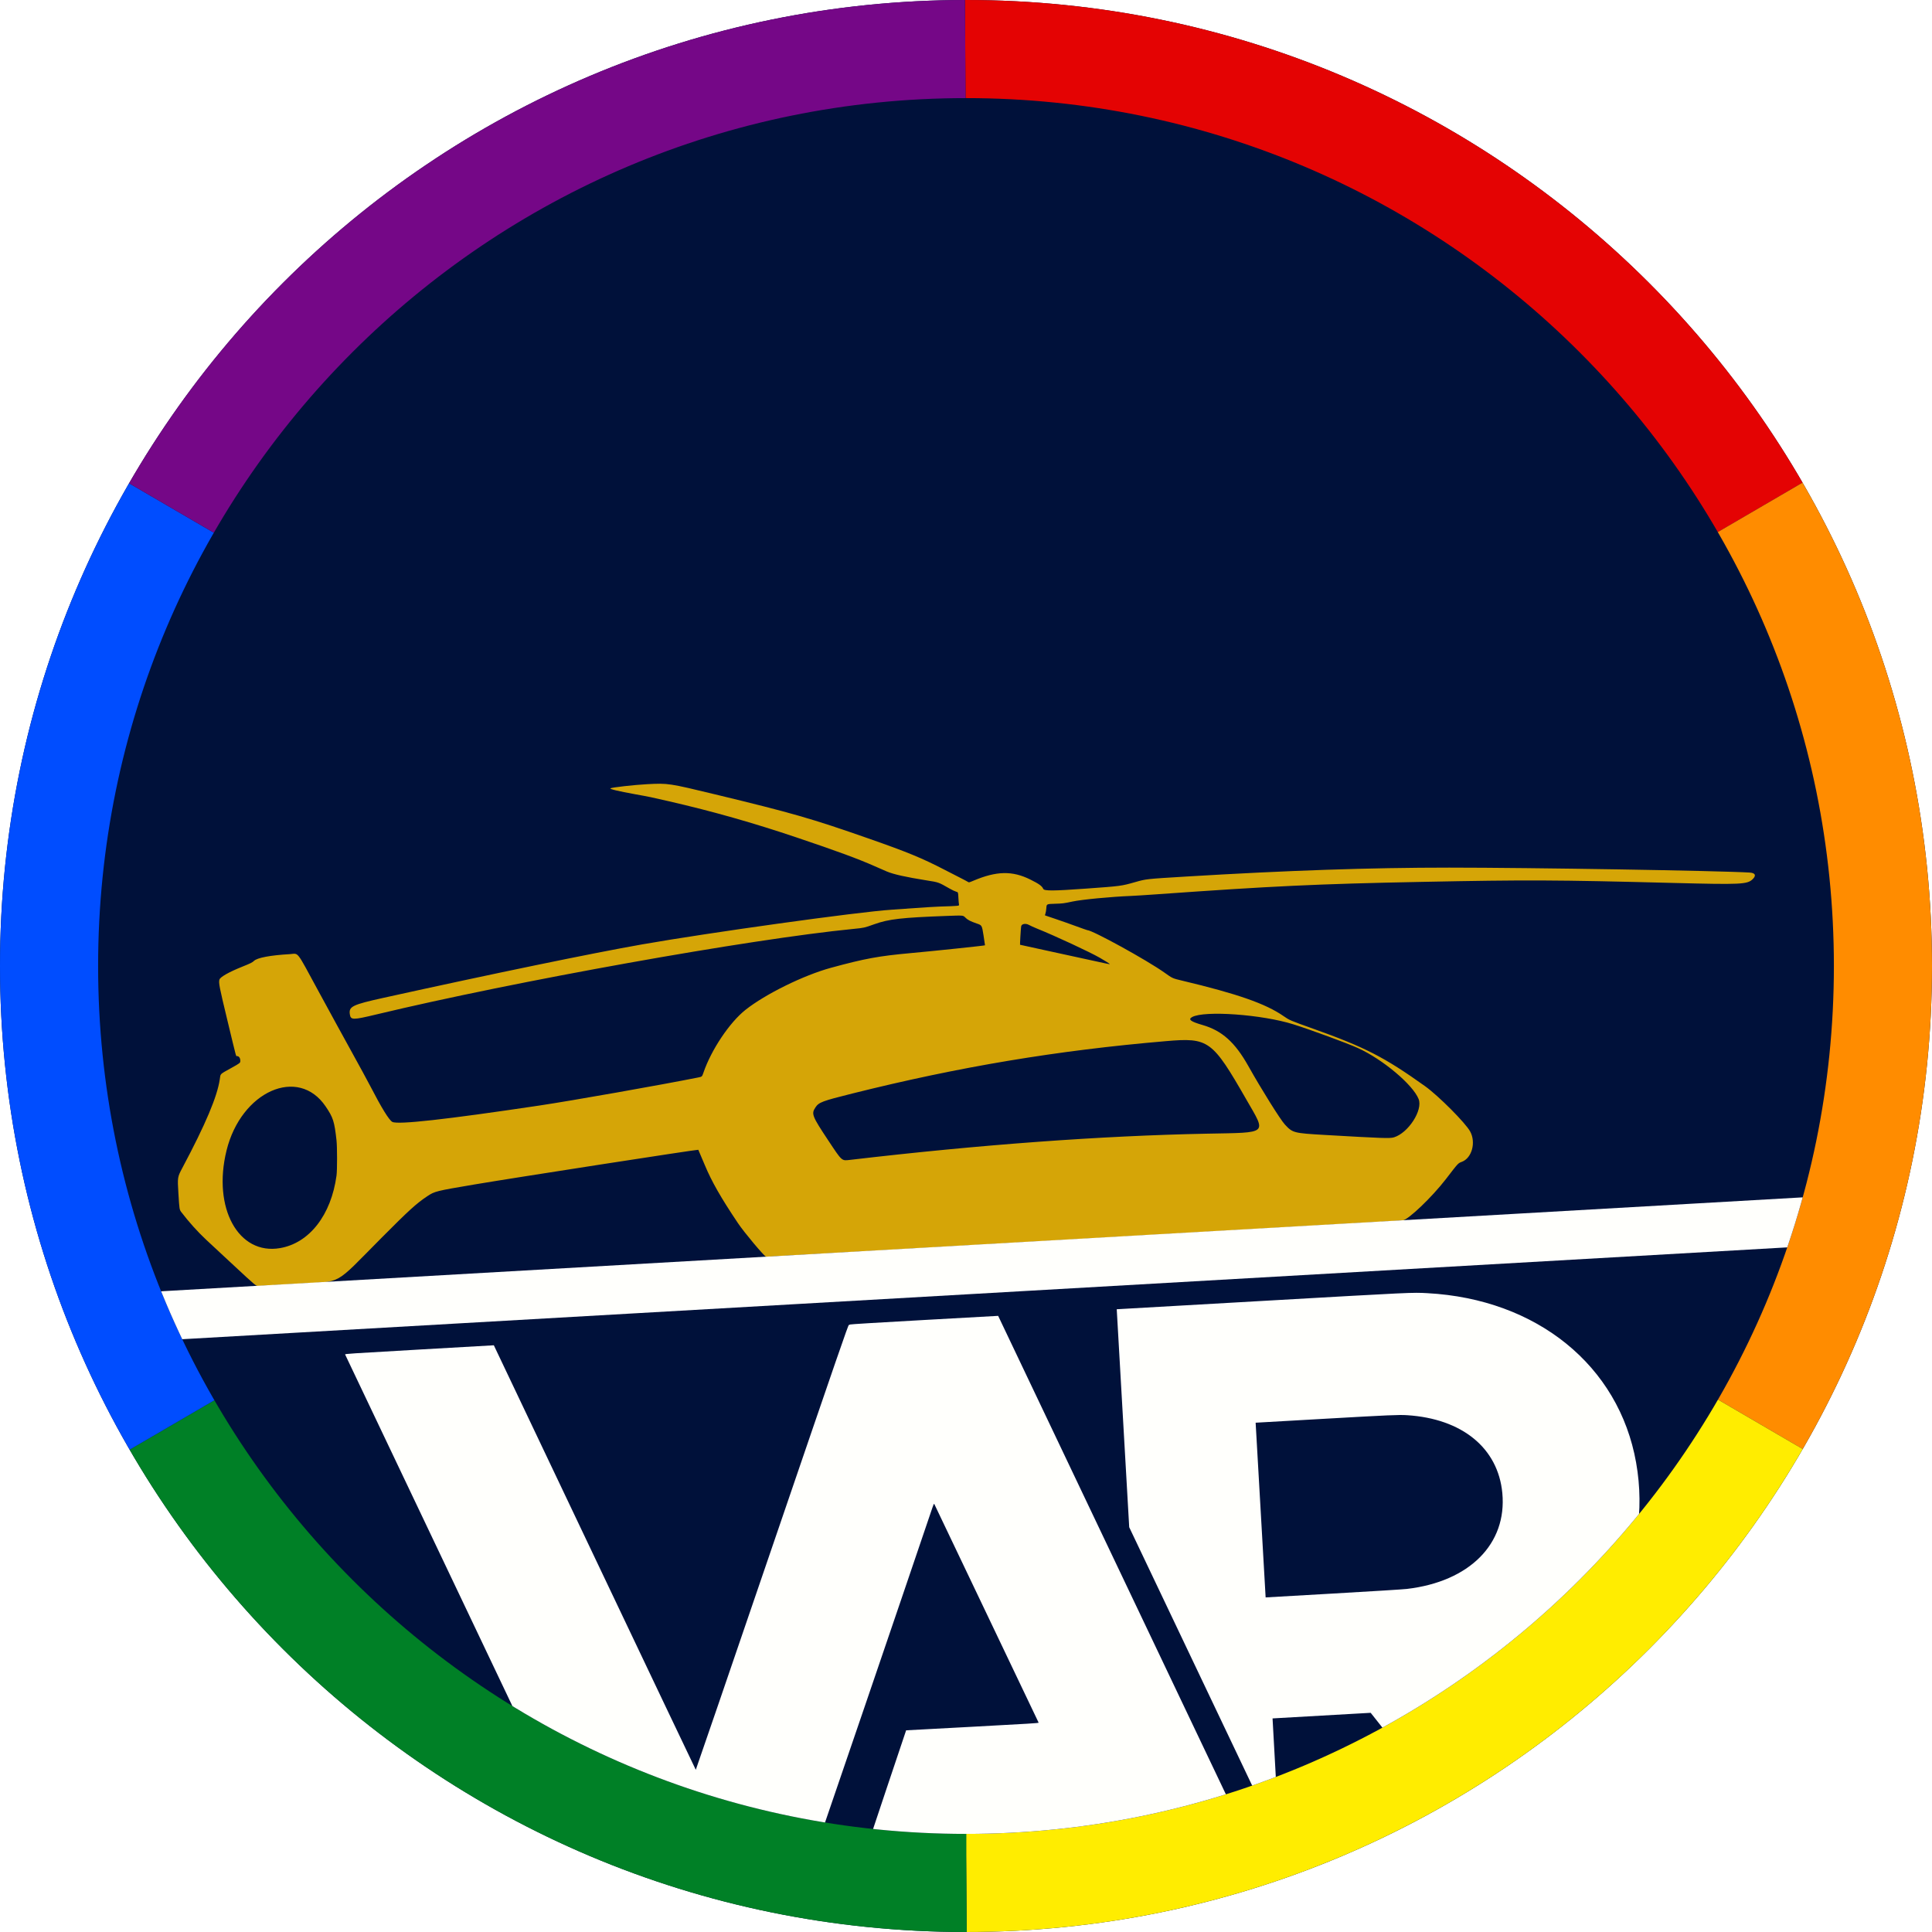
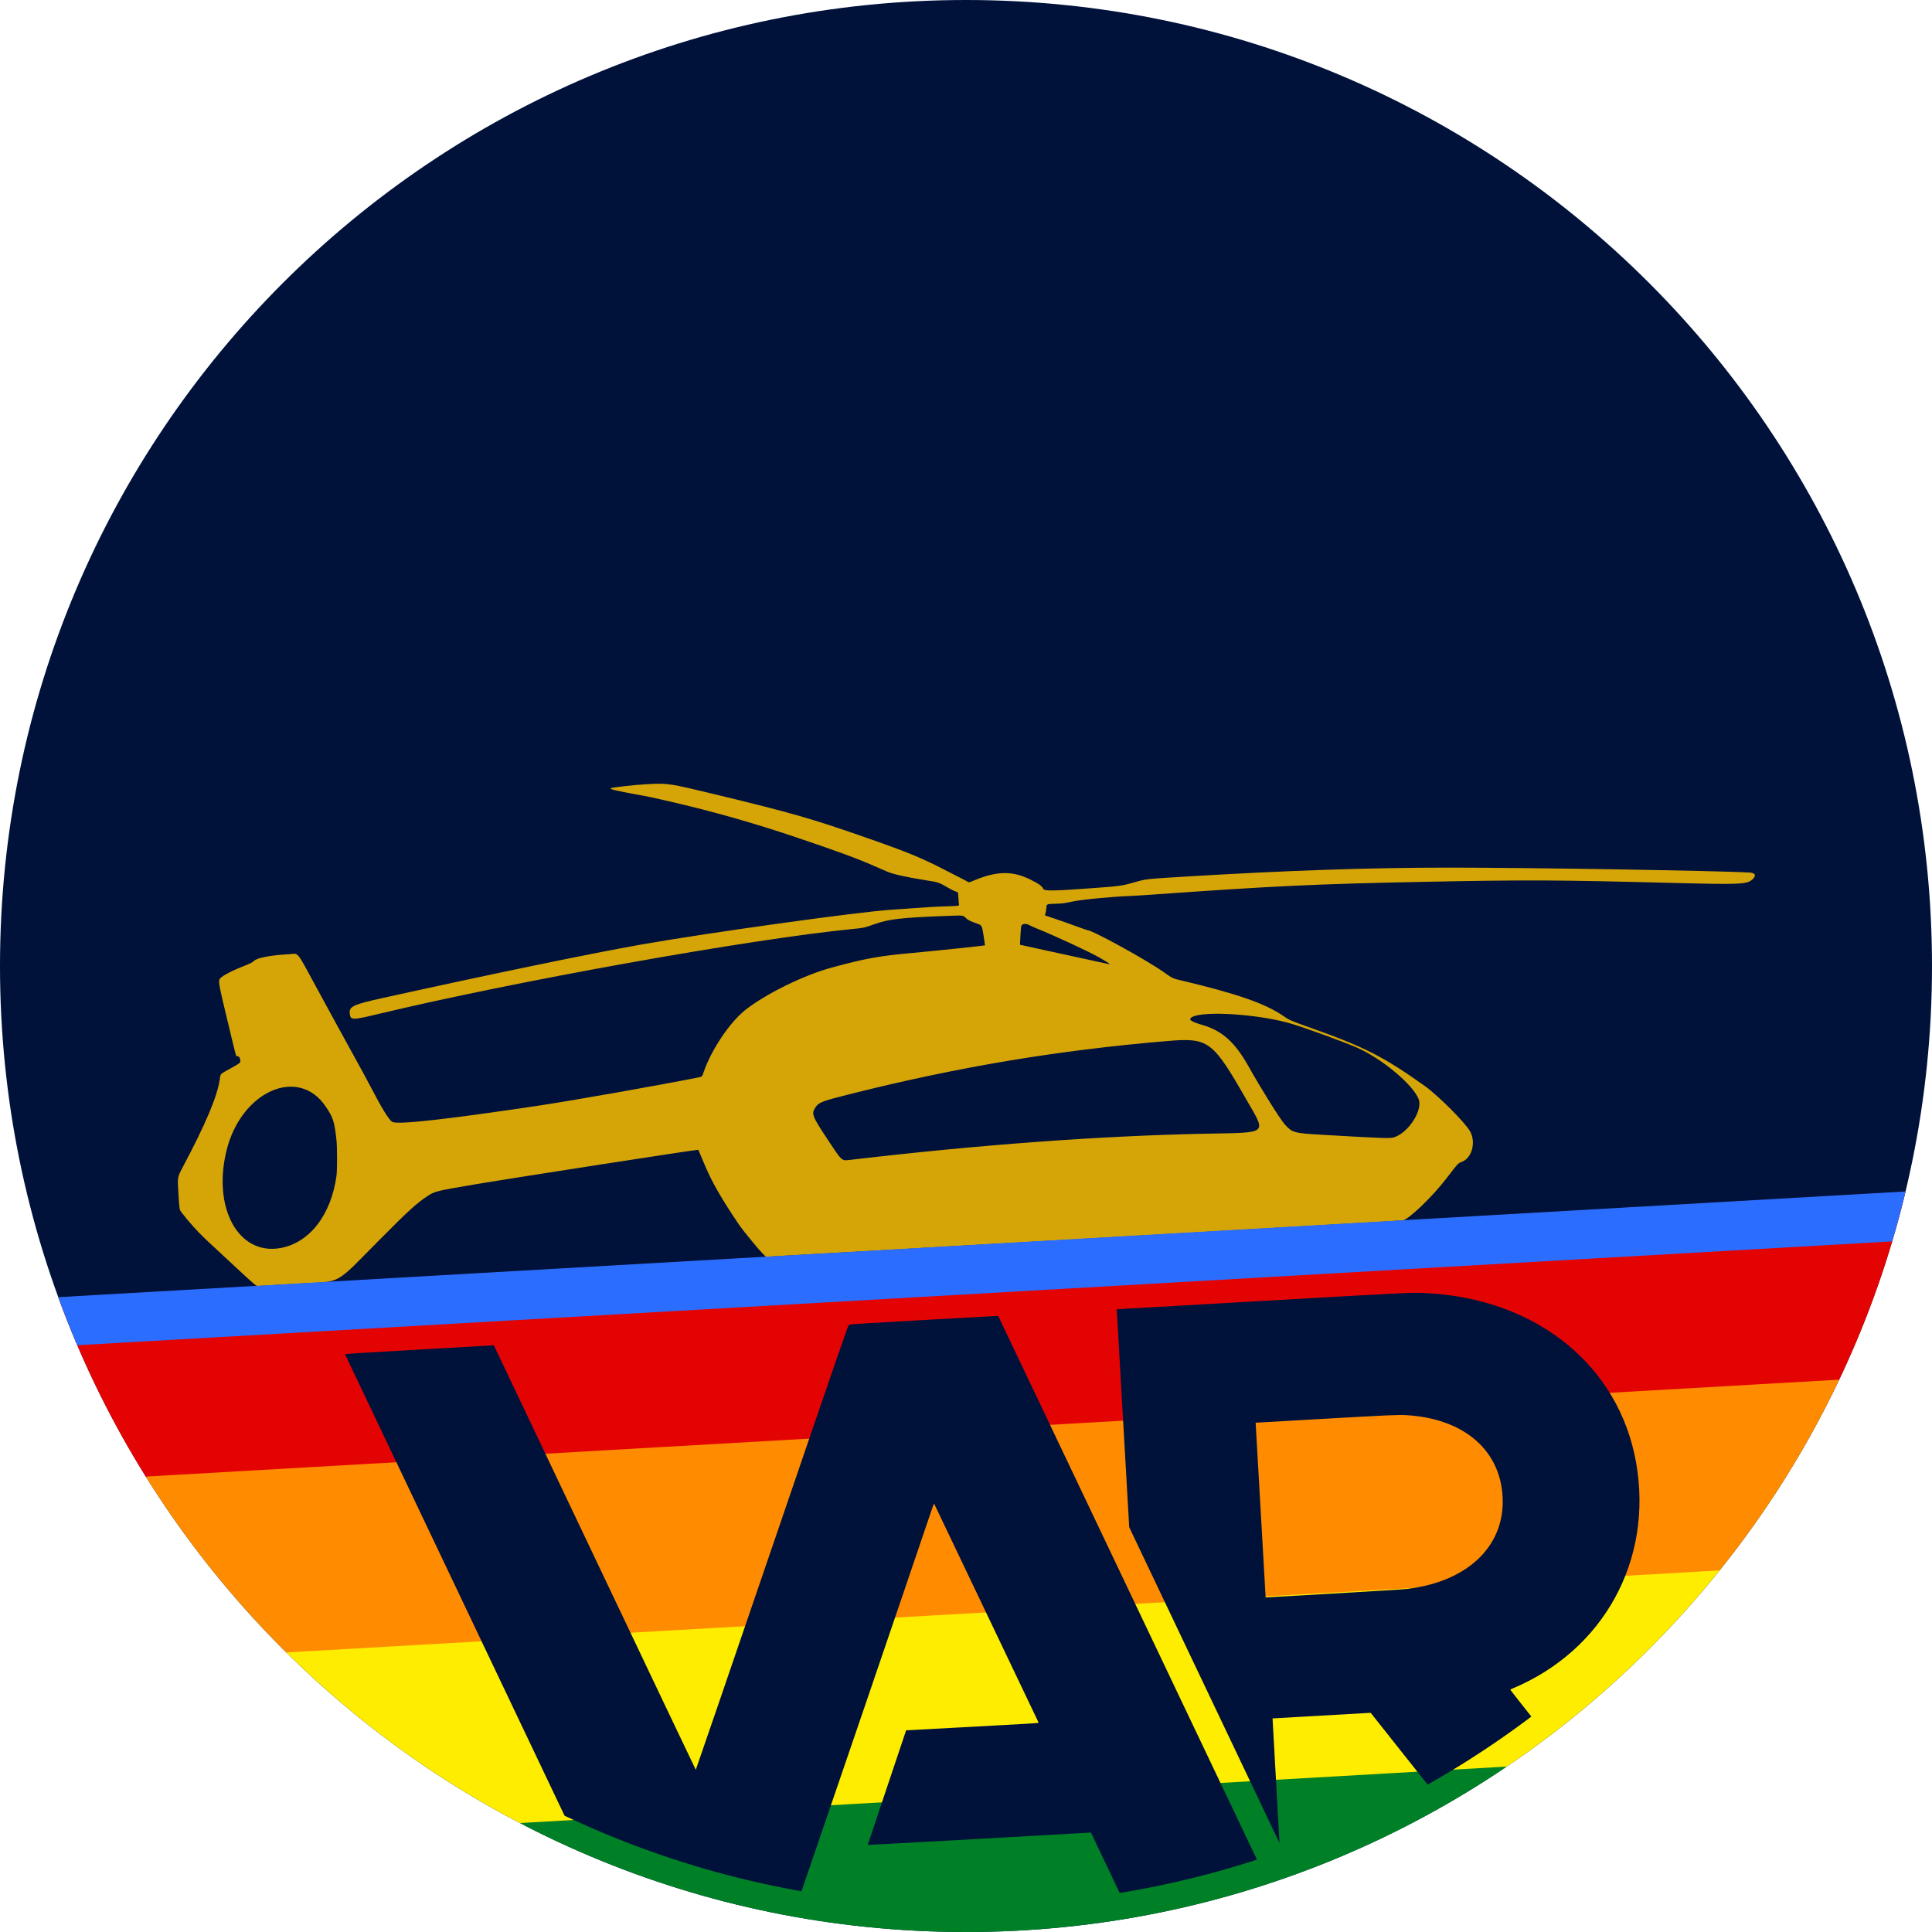
<svg xmlns="http://www.w3.org/2000/svg" viewBox="0 0 512 512" width="512" height="512">
  <defs>
    <clipPath id="e12">
      <circle cx="256" cy="256" r="256" />
    </clipPath>
  </defs>
  <g clip-path="url(#e12)">
    <circle cx="256" cy="256" r="256" fill="#00113A" />
-     <circle cx="256" cy="256" r="243.00" fill="none" stroke="#E40303" stroke-width="26" stroke-dasharray="254.47 1272.35" stroke-dashoffset="0.00" transform="rotate(-90 256 256)" />
-     <circle cx="256" cy="256" r="243.00" fill="none" stroke="#FF8C00" stroke-width="26" stroke-dasharray="254.47 1272.35" stroke-dashoffset="-254.47" transform="rotate(-90 256 256)" />
-     <circle cx="256" cy="256" r="243.00" fill="none" stroke="#FFED00" stroke-width="26" stroke-dasharray="254.47 1272.35" stroke-dashoffset="-508.94" transform="rotate(-90 256 256)" />
-     <circle cx="256" cy="256" r="243.00" fill="none" stroke="#008026" stroke-width="26" stroke-dasharray="254.47 1272.35" stroke-dashoffset="-763.41" transform="rotate(-90 256 256)" />
-     <circle cx="256" cy="256" r="243.00" fill="none" stroke="#004DFF" stroke-width="26" stroke-dasharray="254.47 1272.35" stroke-dashoffset="-1017.88" transform="rotate(-90 256 256)" />
-     <circle cx="256" cy="256" r="243.00" fill="none" stroke="#750787" stroke-width="26" stroke-dasharray="254.47 1272.35" stroke-dashoffset="-1272.35" transform="rotate(-90 256 256)" />
-     <defs>
-       <clipPath id="s13">
-         <circle cx="256" cy="256" r="230" />
-       </clipPath>
-     </defs>
-     <g clip-path="url(#s13)">
-       <g fill="#D5A507" transform="translate(47.00,207.72) scale(0.418)">
-         <path d="M35.7 305.27C27.86 297.99 20 290.67 18.23 289.02C12.94 284.07 7.26 277.76 2.59 271.63C1.3 269.94 1.3 269.94 0.67 259.67C0.04 249.4 0.04 249.4 3.21 243.43C17.85 215.93 25.31 198.26 26.9 187.33C27.45 183.58 26.65 184.36 34.25 180.13C39.92 176.97 39.91 176.98 39.91 175.49C39.91 173.85 39.02 172.61 37.83 172.6C37.11 172.6 37.81 175.22 31.69 149.81C26.64 128.87 26.11 126.2 26.67 124.15C27.12 122.49 32.62 119.37 41.13 115.95C46.53 113.78 47.49 113.3 48.58 112.26C50.67 110.26 58.97 108.69 71.24 107.99C77.19 107.64 74.98 104.81 89.29 131.15C96.15 143.79 105.73 161.29 110.57 170.04C115.41 178.79 120.75 188.62 122.44 191.88C129.48 205.52 134.23 213.21 136.29 214.34C139.72 216.22 170.18 212.83 229.23 204.01C250.02 200.91 306.75 190.88 330.23 186.17C332.66 185.68 332.66 185.68 333.54 183.12C338.5 168.63 350.1 151.3 360.17 143.32C372.8 133.3 397.13 121.34 414.41 116.63C435.84 110.79 444.66 109.17 464.81 107.34C479.81 105.98 511.76 102.62 512.05 102.38C512.08 102.36 511.65 99.49 511.1 96.01C510.1 89.68 510.1 89.68 506.87 88.58C502.65 87.13 501 86.26 499.45 84.67C498.18 83.37 498.18 83.37 487.88 83.75C459.05 84.82 451.08 85.73 441.9 89.01C435.4 91.33 435.45 91.31 428.8 91.97C362.81 98.45 214.12 125.11 126.21 146.21C111.13 149.83 109.91 149.82 109.35 146.09C108.62 141.18 110.96 140.04 130.7 135.68C199.78 120.43 262.82 107.4 294.63 101.81C336.98 94.36 431.41 81.22 452.54 79.84C455.13 79.67 462.05 79.18 467.91 78.75C473.77 78.33 480.74 77.91 483.41 77.82C496.02 77.41 495.76 77.44 495.55 76.49C495.44 76.03 495.28 74.08 495.18 72.17C495.01 68.69 495.01 68.69 493.75 68.38C493.06 68.2 491.24 67.34 489.71 66.47C482.4 62.32 482.87 62.48 475.05 61.23C461.69 59.09 454.17 57.41 449.82 55.59C448.42 55 444.91 53.47 442.02 52.19C431.61 47.57 418.28 42.66 392.8 34.08C364.87 24.67 339.59 17.5 311.76 11.09C299.95 8.37 299.99 8.38 290.21 6.6C279.38 4.63 274.04 3.36 274.55 2.87C275.14 2.3 289.73 0.65 297.88 0.23C311.16 -0.46 311.55 -0.4 341.15 6.74C389.7 18.46 402.15 22.04 437.97 34.58C462.99 43.33 472.02 47.05 486.52 54.55C489.7 56.2 494.13 58.47 496.36 59.59C498.58 60.72 500.74 61.86 501.14 62.13C501.87 62.62 501.89 62.62 504.82 61.38C519.4 55.23 529.43 55.03 540.79 60.69C546.35 63.46 548.17 64.78 548.98 66.6C549.58 67.97 555.31 67.94 575.92 66.45C598.39 64.83 598.39 64.83 607.34 62.29C614.29 60.32 614.14 60.33 639.56 58.79C703.41 54.93 756.26 53.13 806.36 53.13C858.12 53.13 977.54 55.09 996.82 56.26C1000.43 56.48 1001.17 58.14 998.71 60.49C995.29 63.76 991.43 63.94 948.73 62.85C873.08 60.91 856.08 60.83 788.97 62.17C722.22 63.5 694.67 64.8 620.01 70.11C613.86 70.55 607 70.98 604.77 71.07C591.89 71.59 573.5 73.35 567.47 74.64C561.97 75.82 561.32 75.9 556.36 76.04C551.11 76.19 551.11 76.19 550.94 78.75C550.84 80.16 550.57 81.77 550.34 82.33C550.01 83.11 549.99 83.38 550.24 83.47C550.42 83.53 553.42 84.55 556.9 85.72C560.39 86.9 566.25 88.96 569.93 90.32C573.61 91.67 576.74 92.77 576.89 92.77C580.14 92.77 614.7 111.79 625.81 119.69C630.93 123.34 630.93 123.34 636.87 124.75C672.02 133.12 689.95 139.38 701.29 147.24C705.18 149.93 705.18 149.93 720.24 155.31C752.95 166.98 765.35 173.35 790.99 191.66C799.5 197.73 816.67 214.97 819.64 220.42C823.42 227.36 820.75 237.21 814.42 239.63C811.9 240.59 812.26 240.2 804.25 250.61C795.46 262.02 780.6 276.24 776.87 276.82C775.66 277 373.53 299.94 373.25 299.84C371.87 299.33 359.32 284.34 355.46 278.59C344.66 262.51 338.75 252.16 334.39 241.69C332.21 236.45 330.36 232.1 330.28 232.02C329.97 231.71 213.68 249.73 187.97 254.08C164.08 258.12 163.13 258.35 158.5 261.43C151.54 266.06 146.73 270.44 129.11 288.18C98.73 318.77 105.03 315.29 77.25 316.85C63.91 317.61 52.31 318.29 51.48 318.37C49.96 318.52 49.96 318.52 35.7 305.27ZM65.16 294.35C83.73 291.12 97.51 273.39 100.91 248.38C101.38 244.97 101.37 230.17 100.9 226C99.56 213.99 98.8 211.61 94.02 204.55C76.64 178.83 40.43 194.92 31.18 232.47C22.2 268.91 38.7 298.96 65.16 294.35ZM426.51 238.42C508.82 228.76 585.47 223.14 652.64 221.81C692.24 221.03 690.56 222.48 677.71 200.11C656.08 162.43 653.86 160.82 626.75 163.14C557.73 169.02 495.94 179.34 427.86 196.36C408.78 201.13 406.7 201.91 404.56 205.13C401.84 209.25 402.31 210.47 412.79 226.27C421.54 239.45 421.09 239.05 426.51 238.42ZM771.34 224.12C780.47 221.3 789.76 206.88 786.96 199.86C783.31 190.7 764.16 174.62 748.38 167.48C741.64 164.43 718.63 155.97 707.64 152.51C687.74 146.23 651.12 143.59 643.34 147.88C640.63 149.37 642.43 150.74 649.96 152.91C662.3 156.47 670.56 163.87 679.03 178.98C687.23 193.6 699.29 212.89 702.16 215.99C707.1 221.32 707.66 221.47 727.59 222.62C764.71 224.76 768.81 224.9 771.34 224.12ZM591.15 114.24C591.15 114.08 588 112.11 584.82 110.28C578.3 106.55 556.35 96.34 545.07 91.8C543.08 91 540.82 89.97 540.03 89.52C537.82 88.26 535.19 88.74 534.96 90.44C534.72 92.22 534.14 101.92 534.27 102.04C534.33 102.09 541.55 103.67 550.3 105.55C559.05 107.43 571.61 110.17 578.21 111.63C589.8 114.19 591.15 114.47 591.15 114.24Z" fill-rule="evenodd" />
+     <g transform="rotate(-3.275 256 256)">
+       <g transform="translate(0,330)">
+         <rect x="-512" y="0.00" width="1536" height="49.27" fill="#E40303" />
+         <rect x="-512" y="48.67" width="1536" height="49.27" fill="#FF8C00" />
+         <rect x="-512" y="97.33" width="1536" height="49.27" fill="#FFED00" />
+         <rect x="-512" y="146.00" width="1536" height="49.27" fill="#008026" />
+         <rect x="-512" y="194.67" width="1536" height="49.27" fill="#004DFF" />
+         <rect x="-512" y="243.33" width="1536" height="49.27" fill="#750787" />
      </g>
-       <g transform="translate(256,330) rotate(-3.275)">
-         <rect x="-614.4" y="0" width="1228.8" height="13" fill="#FFFFFC" />
-       </g>
-       <g transform="rotate(-3.275 256 256)">
-         <defs>
-           <clipPath id="wc14">
-             <circle cx="256" cy="256" r="249.00" />
-           </clipPath>
-         </defs>
-         <g clip-path="url(#wc14)">
-           <g fill="#FFFFFC" transform="translate(85.82,349.00) scale(0.34037)">
-             <path d="M289.74 479.69C249.1 462.82 211.02 441.92 174.82 416.64C167.25 411.34 167.25 411.34 166.37 409.23C162.93 400.93 0.18 1.51 0.07 1.11C-0.06 0.62 2.84 0.59 58.01 0.59L116.09 0.59L185.06 170.03C222.99 263.22 254.1 339.51 254.19 339.56C254.28 339.61 285.4 263.37 323.34 170.12C384.28 20.39 392.41 0.59 392.96 0.59C393.29 0.59 393.7 0.46 393.87 0.29C394.06 0.1 413.57 0.02 451.79 0.07L509.42 0.15L544.76 86.85C564.2 134.53 608.31 242.75 642.78 327.34C677.26 411.92 705.52 481.23 705.59 481.35C705.67 481.47 679.54 481.57 647.54 481.57L589.35 481.57L573.97 443.75L558.58 405.93L471.57 405.85C423.71 405.81 384.55 405.68 384.54 405.56C384.54 405.44 392.39 385.74 402 361.78L419.45 318.23L471.2 318.41C515.7 318.56 522.93 318.53 522.79 318.17C522.7 317.94 506.67 278.74 487.17 231.05C467.67 183.37 451.59 144.02 451.43 143.62C451.18 142.97 450.83 143.66 448.49 149.51C443.95 160.87 401.02 266.69 388.38 297.7C381.77 313.92 368.25 347.1 358.35 371.42C348.45 395.75 334.26 430.59 326.81 448.84L313.26 482.01L304.45 482.08C295.64 482.14 295.64 482.14 289.74 479.69ZM816.71 375.56L781.33 325.28L743.07 325.27L704.81 325.27L704.73 373.84L704.66 422.41L653.27 296.34L601.89 170.27L601.89 85.28L601.89 0.29L714.76 0.3C833.83 0.3 832.21 0.29 844 1.6C928.95 11.07 989.75 66.44 998.79 142.58C1007.87 219.03 965.21 287.28 892.44 312.78C891.58 313.08 890.89 313.43 890.89 313.56C890.89 313.69 899.25 325.68 909.48 340.21C925.33 362.72 928.01 366.68 927.69 367.07C925.15 370.14 900.18 391.1 887.5 400.82C876.27 409.42 854.38 424.97 852.46 425.7C852.24 425.79 838.37 406.35 816.71 375.56ZM814.95 230.6C864.01 227.69 894.92 200 893.44 160.28C892.13 125.15 865.53 100.73 822.91 95.56C816.39 94.77 809.35 94.67 758.26 94.67L704.81 94.66L704.81 162.78L704.81 230.91L757.37 230.9C789.22 230.9 811.91 230.78 814.95 230.6Z" fill-rule="evenodd" />
-           </g>
+     </g>
+     <g fill="#D5A507" transform="translate(47.00,207.72) scale(0.418)">
+       <path d="M35.7 305.27C27.86 297.99 20 290.67 18.23 289.02C12.94 284.07 7.26 277.76 2.59 271.63C1.3 269.94 1.3 269.94 0.67 259.67C0.04 249.4 0.04 249.4 3.21 243.43C17.85 215.93 25.31 198.26 26.9 187.33C27.45 183.58 26.65 184.36 34.25 180.13C39.92 176.97 39.91 176.98 39.91 175.49C39.91 173.85 39.02 172.61 37.83 172.6C37.11 172.6 37.81 175.22 31.69 149.81C26.64 128.87 26.11 126.2 26.67 124.15C27.12 122.49 32.62 119.37 41.13 115.95C46.53 113.78 47.49 113.3 48.58 112.26C50.67 110.26 58.97 108.69 71.24 107.99C77.19 107.64 74.98 104.81 89.29 131.15C96.15 143.79 105.73 161.29 110.57 170.04C115.41 178.79 120.75 188.62 122.44 191.88C129.48 205.52 134.23 213.21 136.29 214.34C139.72 216.22 170.18 212.83 229.23 204.01C250.02 200.91 306.75 190.88 330.23 186.17C332.66 185.68 332.66 185.68 333.54 183.12C338.5 168.63 350.1 151.3 360.17 143.32C372.8 133.3 397.13 121.34 414.41 116.63C435.84 110.79 444.66 109.17 464.81 107.34C479.81 105.98 511.76 102.62 512.05 102.38C512.08 102.36 511.65 99.49 511.1 96.01C510.1 89.68 510.1 89.68 506.87 88.58C502.65 87.13 501 86.26 499.45 84.67C498.18 83.37 498.18 83.37 487.88 83.75C459.05 84.82 451.08 85.73 441.9 89.01C435.4 91.33 435.45 91.31 428.8 91.97C362.81 98.45 214.12 125.11 126.21 146.21C111.13 149.83 109.91 149.82 109.35 146.09C108.62 141.18 110.96 140.04 130.7 135.68C199.78 120.43 262.82 107.4 294.63 101.81C336.98 94.36 431.41 81.22 452.54 79.84C455.13 79.67 462.05 79.18 467.91 78.75C473.77 78.33 480.74 77.91 483.41 77.82C496.02 77.41 495.76 77.44 495.55 76.49C495.44 76.03 495.28 74.08 495.18 72.17C495.01 68.69 495.01 68.69 493.75 68.38C493.06 68.2 491.24 67.34 489.71 66.47C482.4 62.32 482.87 62.48 475.05 61.23C461.69 59.09 454.17 57.41 449.82 55.59C448.42 55 444.91 53.47 442.02 52.19C431.61 47.57 418.28 42.66 392.8 34.08C364.87 24.67 339.59 17.5 311.76 11.09C299.95 8.37 299.99 8.38 290.21 6.6C279.38 4.63 274.04 3.36 274.55 2.87C275.14 2.3 289.73 0.65 297.88 0.23C311.16 -0.46 311.55 -0.4 341.15 6.74C389.7 18.46 402.15 22.04 437.97 34.58C462.99 43.33 472.02 47.05 486.52 54.55C489.7 56.2 494.13 58.47 496.36 59.59C498.58 60.72 500.74 61.86 501.14 62.13C501.87 62.62 501.89 62.62 504.82 61.38C519.4 55.23 529.43 55.03 540.79 60.69C546.35 63.46 548.17 64.78 548.98 66.6C549.58 67.97 555.31 67.94 575.92 66.45C598.39 64.83 598.39 64.83 607.34 62.29C614.29 60.32 614.14 60.33 639.56 58.79C703.41 54.93 756.26 53.13 806.36 53.13C858.12 53.13 977.54 55.09 996.82 56.26C1000.43 56.48 1001.17 58.14 998.71 60.49C995.29 63.76 991.43 63.94 948.73 62.85C873.08 60.91 856.08 60.83 788.97 62.17C722.22 63.5 694.67 64.8 620.01 70.11C613.86 70.55 607 70.98 604.77 71.07C591.89 71.59 573.5 73.35 567.47 74.64C561.97 75.82 561.32 75.9 556.36 76.04C551.11 76.19 551.11 76.19 550.94 78.75C550.84 80.16 550.57 81.77 550.34 82.33C550.01 83.11 549.99 83.38 550.24 83.47C550.42 83.53 553.42 84.55 556.9 85.72C560.39 86.9 566.25 88.96 569.93 90.32C573.61 91.67 576.74 92.77 576.89 92.77C580.14 92.77 614.7 111.79 625.81 119.69C630.93 123.34 630.93 123.34 636.87 124.75C672.02 133.12 689.95 139.38 701.29 147.24C705.18 149.93 705.18 149.93 720.24 155.31C752.95 166.98 765.35 173.35 790.99 191.66C799.5 197.73 816.67 214.97 819.64 220.42C823.42 227.36 820.75 237.21 814.42 239.63C811.9 240.59 812.26 240.2 804.25 250.61C795.46 262.02 780.6 276.24 776.87 276.82C775.66 277 373.53 299.94 373.25 299.84C371.87 299.33 359.32 284.34 355.46 278.59C344.66 262.51 338.75 252.16 334.39 241.69C332.21 236.45 330.36 232.1 330.28 232.02C329.97 231.71 213.68 249.73 187.97 254.08C164.08 258.12 163.13 258.35 158.5 261.43C151.54 266.06 146.73 270.44 129.11 288.18C98.73 318.77 105.03 315.29 77.25 316.85C63.91 317.61 52.31 318.29 51.48 318.37C49.96 318.52 49.96 318.52 35.7 305.27ZM65.16 294.35C83.73 291.12 97.51 273.39 100.91 248.38C101.38 244.97 101.37 230.17 100.9 226C99.56 213.99 98.8 211.61 94.02 204.55C76.64 178.83 40.43 194.92 31.18 232.47C22.2 268.91 38.7 298.96 65.16 294.35ZM426.51 238.42C508.82 228.76 585.47 223.14 652.64 221.81C692.24 221.03 690.56 222.48 677.71 200.11C656.08 162.43 653.86 160.82 626.75 163.14C557.73 169.02 495.94 179.34 427.86 196.36C408.78 201.13 406.7 201.91 404.56 205.13C401.84 209.25 402.31 210.47 412.79 226.27C421.54 239.45 421.09 239.05 426.51 238.42ZM771.34 224.12C780.47 221.3 789.76 206.88 786.96 199.86C783.31 190.7 764.16 174.62 748.38 167.48C741.64 164.43 718.63 155.97 707.64 152.51C687.74 146.23 651.12 143.59 643.34 147.88C640.63 149.37 642.43 150.74 649.96 152.91C662.3 156.47 670.56 163.87 679.03 178.98C687.23 193.6 699.29 212.89 702.16 215.99C707.1 221.32 707.66 221.47 727.59 222.62C764.71 224.76 768.81 224.9 771.34 224.12ZM591.15 114.24C591.15 114.08 588 112.11 584.82 110.28C578.3 106.55 556.35 96.34 545.07 91.8C543.08 91 540.82 89.97 540.03 89.52C537.82 88.26 535.19 88.74 534.96 90.44C534.72 92.22 534.14 101.92 534.27 102.04C534.33 102.09 541.55 103.67 550.3 105.55C559.05 107.43 571.61 110.17 578.21 111.63C589.8 114.19 591.15 114.47 591.15 114.24Z" fill-rule="evenodd" />
+     </g>
+     <g transform="translate(256,330) rotate(-3.275)">
+       <rect x="-614.4" y="0" width="1228.8" height="13" fill="#2B6EFF" />
+     </g>
+     <g transform="rotate(-3.275 256 256)">
+       <defs>
+         <clipPath id="wc13">
+           <circle cx="256" cy="256" r="249.00" />
+         </clipPath>
+       </defs>
+       <g clip-path="url(#wc13)">
+         <g fill="#00113A" transform="translate(85.82,349.00) scale(0.34037)">
+           <path d="M289.74 479.69C249.1 462.82 211.02 441.92 174.82 416.64C167.25 411.34 167.25 411.34 166.37 409.23C162.93 400.93 0.18 1.51 0.07 1.11C-0.06 0.62 2.84 0.59 58.01 0.59L116.09 0.59L185.06 170.03C222.99 263.22 254.1 339.51 254.19 339.56C254.28 339.61 285.4 263.37 323.34 170.12C384.28 20.39 392.41 0.59 392.96 0.59C393.29 0.59 393.7 0.46 393.87 0.29C394.06 0.1 413.57 0.02 451.79 0.07L509.42 0.15L544.76 86.85C564.2 134.53 608.31 242.75 642.78 327.34C677.26 411.92 705.52 481.23 705.59 481.35C705.67 481.47 679.54 481.57 647.54 481.57L589.35 481.57L573.97 443.75L558.58 405.93L471.57 405.85C423.71 405.81 384.55 405.68 384.54 405.56C384.54 405.44 392.39 385.74 402 361.78L419.45 318.23L471.2 318.41C515.7 318.56 522.93 318.53 522.79 318.17C522.7 317.94 506.67 278.74 487.17 231.05C467.67 183.37 451.59 144.02 451.43 143.62C451.18 142.97 450.83 143.66 448.49 149.51C443.95 160.87 401.02 266.69 388.38 297.7C381.77 313.92 368.25 347.1 358.35 371.42C348.45 395.75 334.26 430.59 326.81 448.84L313.26 482.01L304.45 482.08C295.64 482.14 295.64 482.14 289.74 479.69ZM816.71 375.56L781.33 325.28L743.07 325.27L704.81 325.27L704.73 373.84L704.66 422.41L653.27 296.34L601.89 170.27L601.89 85.28L601.89 0.29L714.76 0.3C833.83 0.3 832.21 0.29 844 1.6C928.95 11.07 989.75 66.44 998.79 142.58C1007.87 219.03 965.21 287.28 892.44 312.78C891.58 313.08 890.89 313.43 890.89 313.56C890.89 313.69 899.25 325.68 909.48 340.21C925.33 362.72 928.01 366.68 927.69 367.07C925.15 370.14 900.18 391.1 887.5 400.82C876.27 409.42 854.38 424.97 852.46 425.7C852.24 425.79 838.37 406.35 816.71 375.56ZM814.95 230.6C864.01 227.69 894.92 200 893.44 160.28C892.13 125.15 865.53 100.73 822.91 95.56C816.39 94.77 809.35 94.67 758.26 94.67L704.81 94.66L704.81 162.78L704.81 230.91L757.37 230.9C789.22 230.9 811.91 230.78 814.95 230.6Z" fill-rule="evenodd" />
        </g>
      </g>
    </g>
  </g>
</svg>
